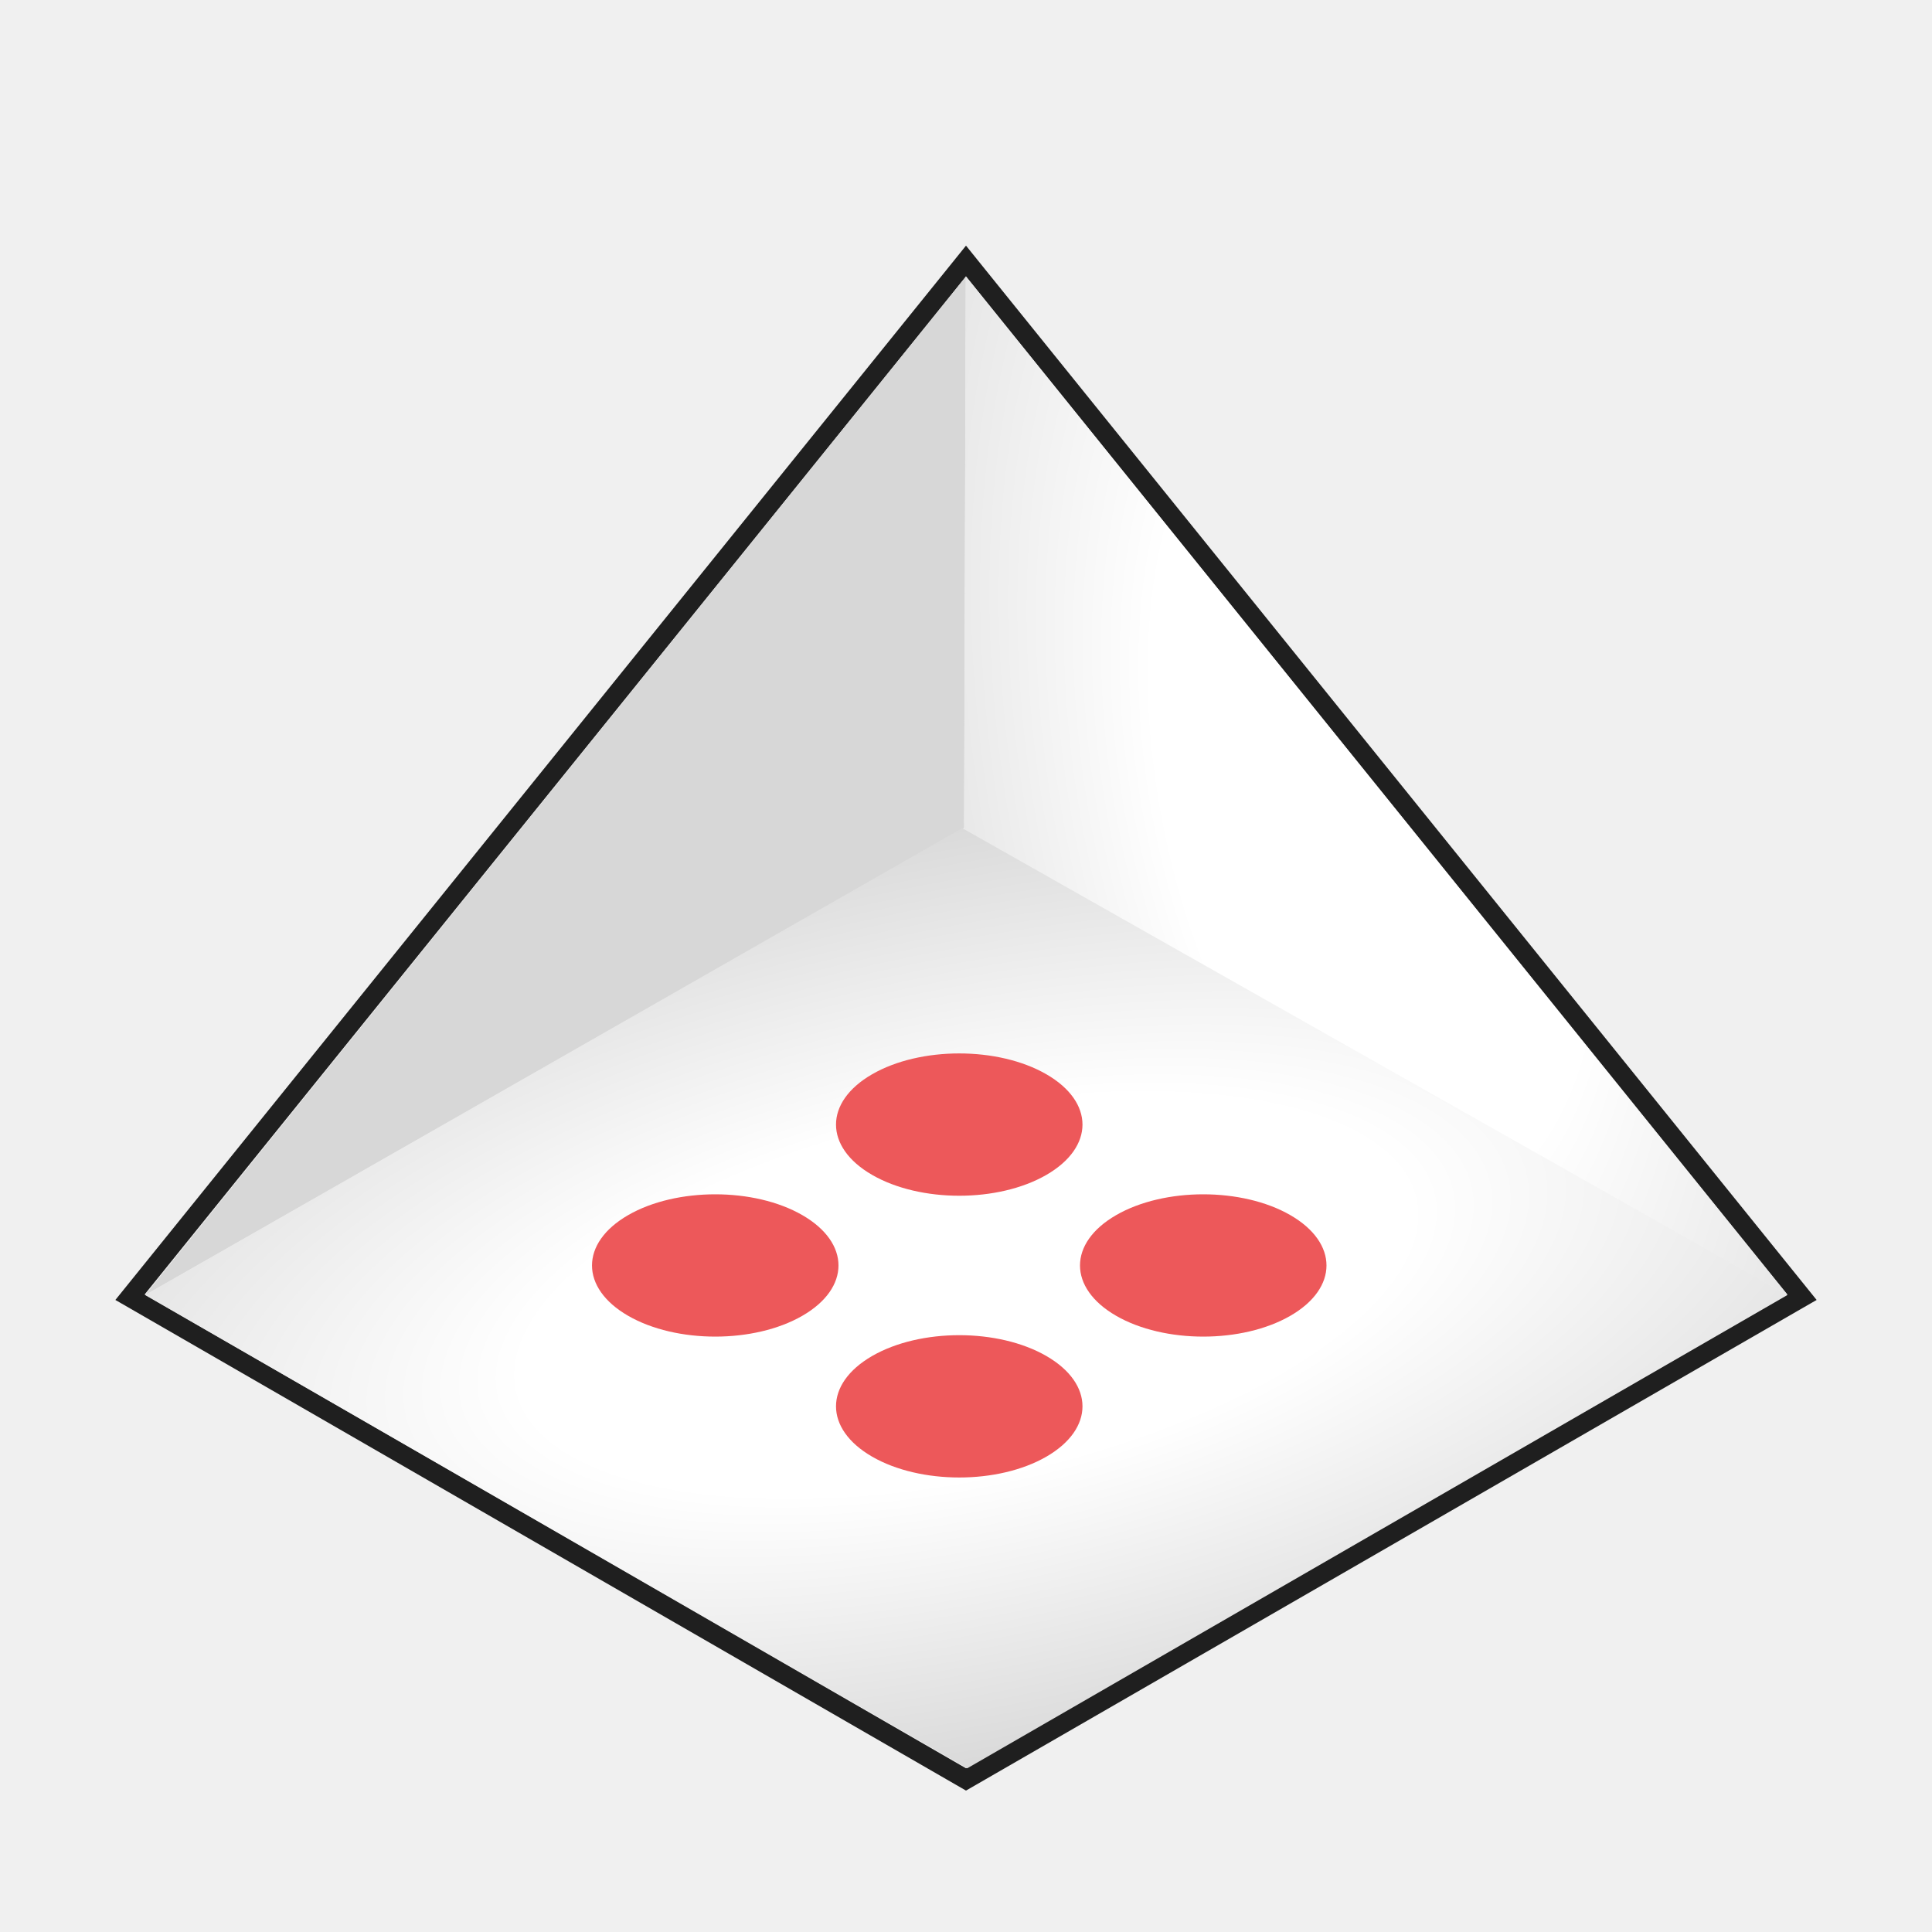
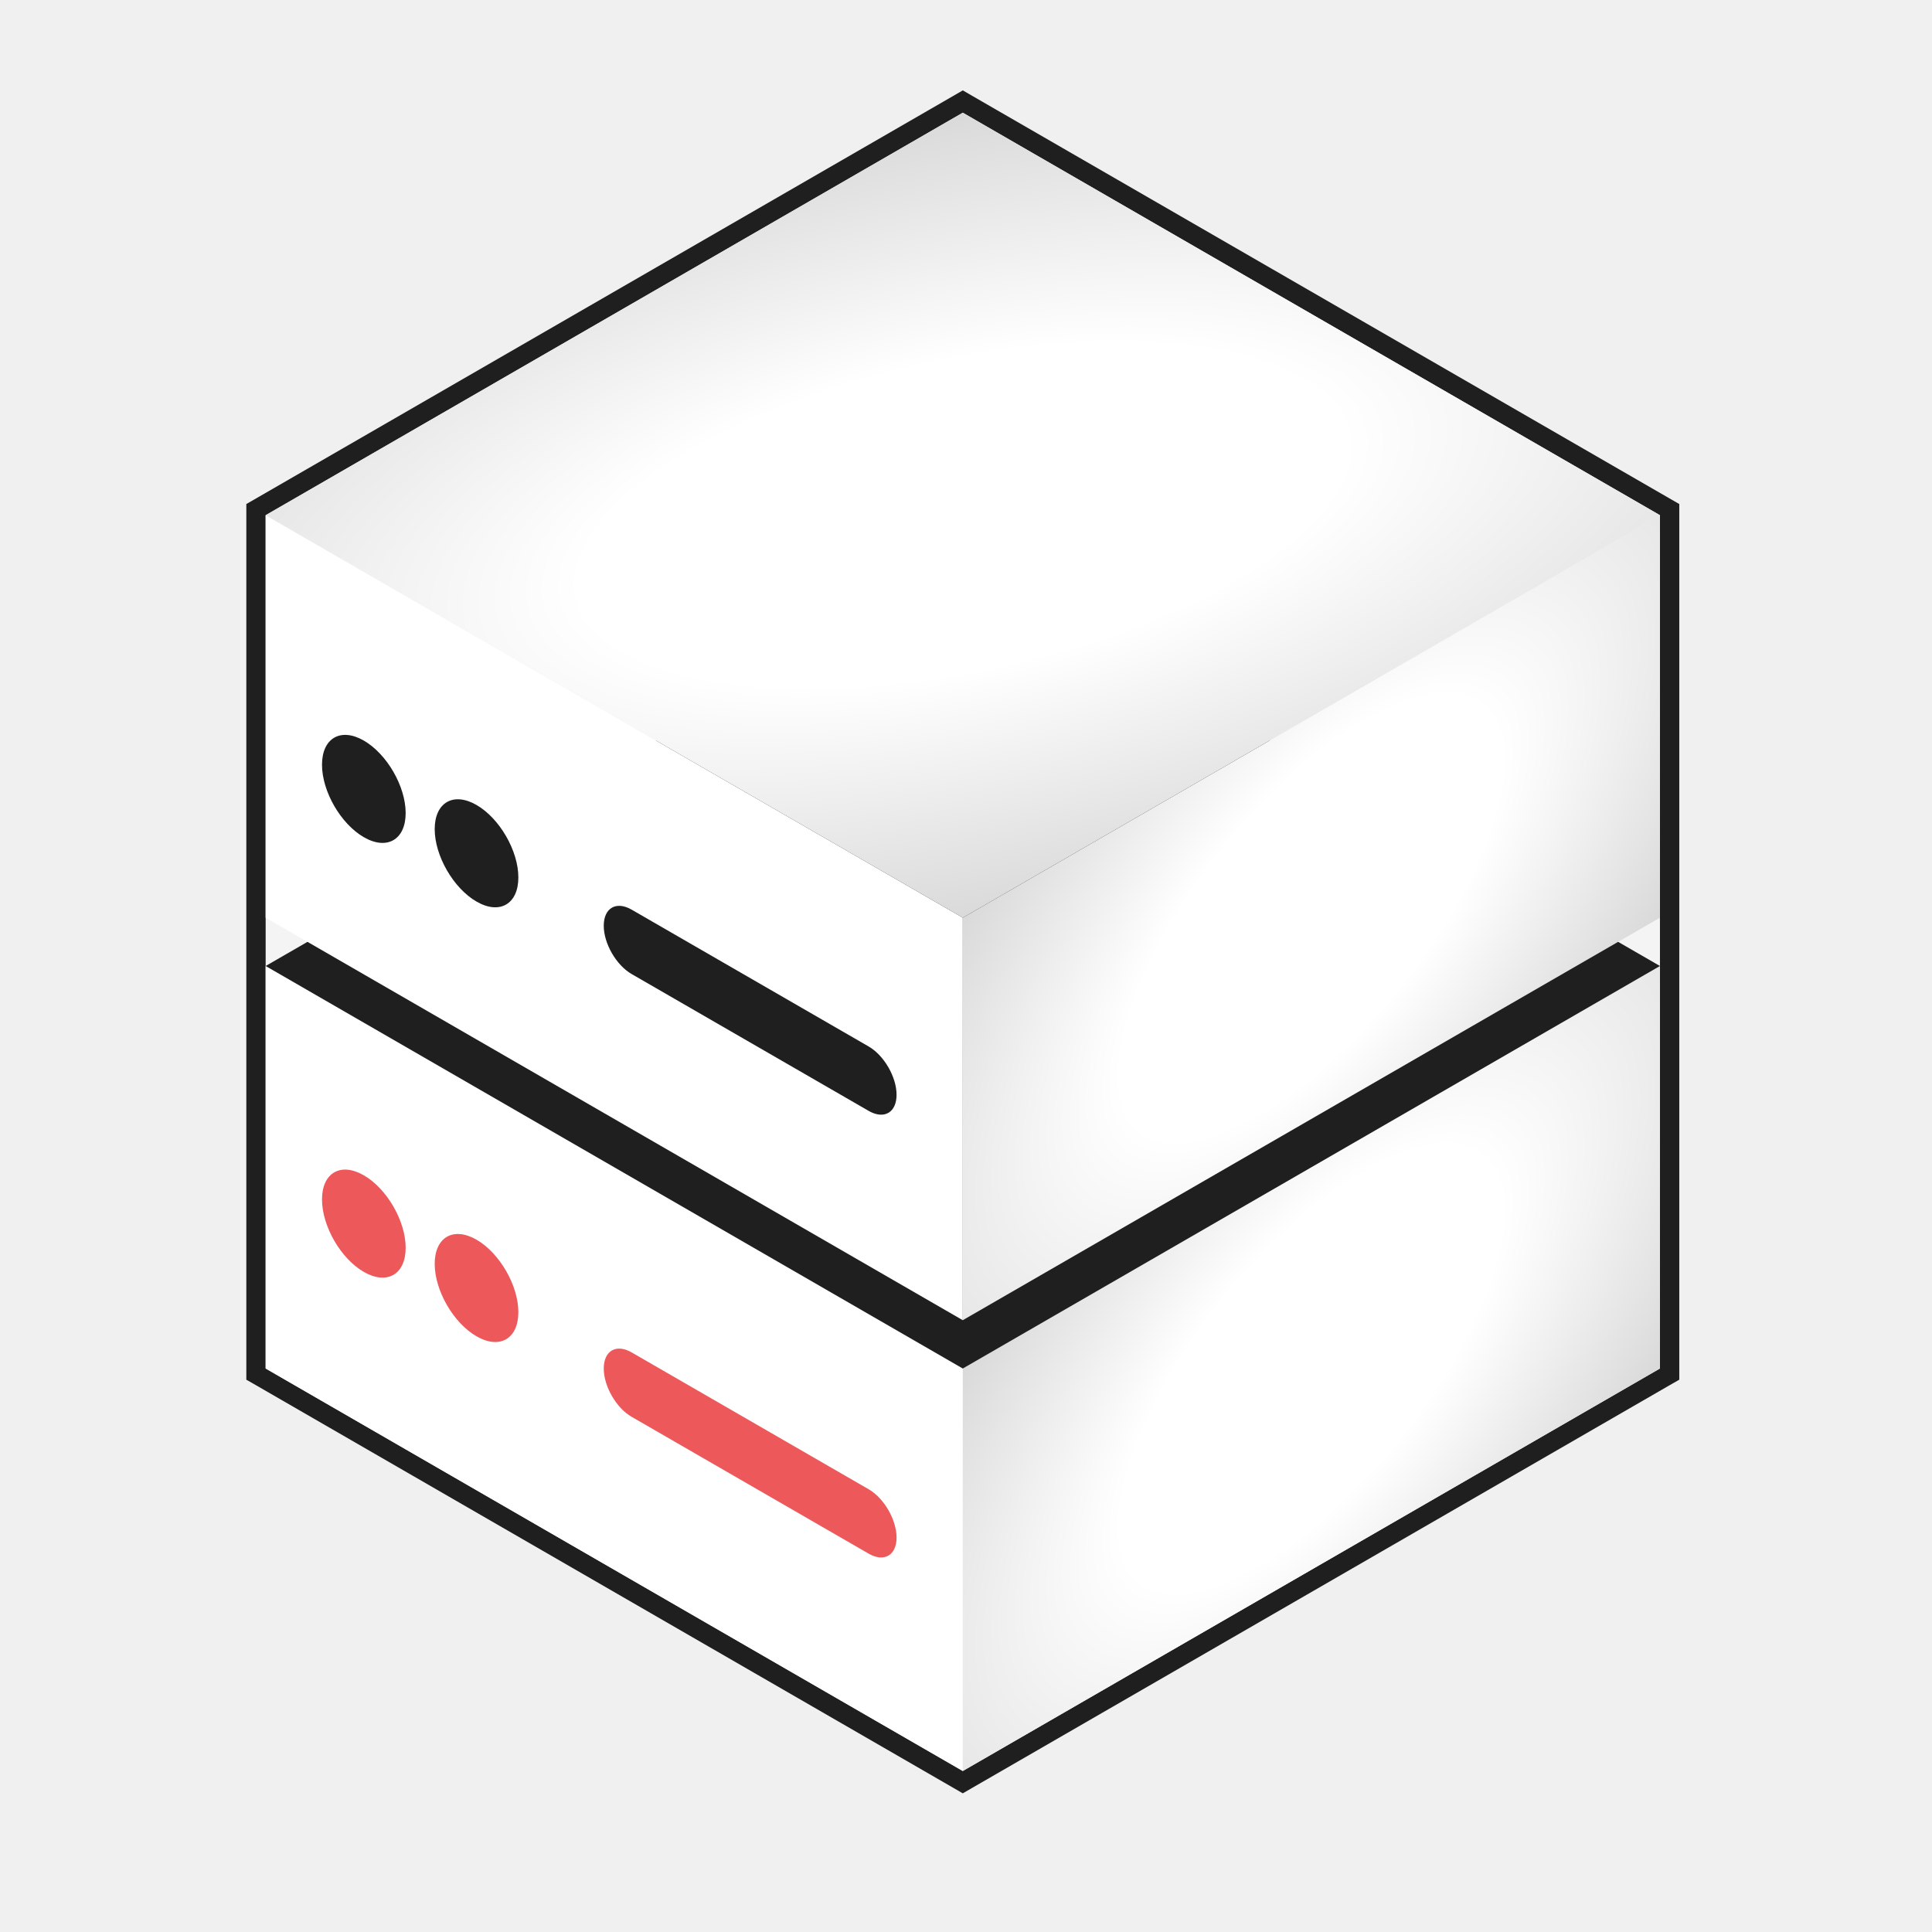
<svg xmlns="http://www.w3.org/2000/svg" width="100" height="100" viewBox="0 0 100 100" fill="none">
-   <path d="M50.389 13.994L92.905 66.689L93.272 67.144L92.765 67.436L50.25 91.959L50 92.103L49.75 91.959L7.234 67.436L6.728 67.144L7.095 66.689L49.611 13.994L50 13.511L50.389 13.994Z" stroke="#1F1F1F" />
-   <path d="M49.988 14.323L49.902 42.852L7.514 67.031L49.988 14.323Z" fill="#D7D7D7" />
-   <path d="M49.988 14.297L49.902 43.125L92.514 67.031L49.988 14.297Z" fill="url(#paint0_radial_813_994)" />
-   <path d="M49.806 42.865L92.514 67.031L50.066 91.526L7.514 67.031L49.806 42.865Z" fill="url(#paint1_radial_813_994)" />
-   <path d="M41.531 62.896C44.023 64.334 44.023 66.666 41.531 68.104C39.04 69.542 35.001 69.542 32.51 68.104C30.019 66.666 30.019 64.334 32.51 62.896C35.001 61.458 39.04 61.458 41.531 62.896Z" fill="#ED585A" />
-   <path d="M54.161 70.187C56.652 71.626 56.652 73.957 54.161 75.396C51.67 76.834 47.631 76.834 45.14 75.396C42.649 73.957 42.649 71.626 45.14 70.187C47.631 68.749 51.67 68.749 54.161 70.187Z" fill="#ED585A" />
-   <path d="M54.161 55.604C56.652 57.042 56.652 59.374 54.161 60.812C51.67 62.251 47.631 62.251 45.14 60.812C42.649 59.374 42.649 57.042 45.14 55.604C47.631 54.166 51.67 54.166 54.161 55.604Z" fill="#ED585A" />
-   <path d="M66.79 62.896C69.282 64.334 69.282 66.666 66.79 68.104C64.299 69.542 60.261 69.542 57.769 68.104C55.278 66.666 55.278 64.334 57.769 62.896C60.261 61.458 64.299 61.458 66.79 62.896Z" fill="#ED585A" />
+   <path d="M86.419 71.123L86.169 71.266L50.084 92.1L49.834 92.245L49.584 92.1L13.5 71.266L13.25 71.123V26.378L13.5 26.234L49.584 5.401L49.834 5.256L50.084 5.401L86.169 26.234L86.419 26.378V71.123Z" fill="#F4F4F4" stroke="#1F1F1F" />
+   <path d="M13.75 50.001L49.834 70.834L49.834 91.667L13.75 70.834L13.75 50.001Z" fill="white" />
+   <path d="M49.834 70.834L85.919 50L85.919 70.834L49.834 91.667L49.834 70.834Z" fill="url(#paint0_radial_646_11423)" />
+   <path d="M49.834 29.167L85.919 50L49.834 70.834L13.75 50L49.834 29.167Z" fill="#1F1F1F" />
+   <path d="M31.25 70.834C31.25 69.914 31.896 69.54 32.693 70L44.962 77.084C45.759 77.544 46.406 78.663 46.406 79.584C46.406 80.504 45.759 80.877 44.962 80.417L32.693 73.334C31.896 72.874 31.25 71.754 31.25 70.834ZM22.5 65.417C22.5 64.037 23.469 63.477 24.665 64.167C25.86 64.857 26.83 66.536 26.83 67.917C26.83 69.298 25.86 69.857 24.665 69.167C23.469 68.477 22.5 66.798 22.5 65.417ZM16.667 62.084C16.667 60.703 17.636 60.144 18.832 60.834C20.027 61.524 20.997 63.203 20.997 64.584C20.997 65.965 20.027 66.524 18.832 65.834C17.636 65.144 16.667 63.465 16.667 62.084Z" fill="#ED585A" />
+   <path d="M13.75 26.667L49.834 47.5L49.834 68.334L13.75 47.5L13.75 26.667Z" fill="white" />
+   <path d="M49.834 47.5L85.919 26.667L85.919 47.5L49.834 68.333L49.834 47.5Z" fill="url(#paint1_radial_646_11423)" />
+   <path d="M49.834 5.833L85.919 26.667L49.834 47.5L13.75 26.667L49.834 5.833Z" fill="url(#paint2_radial_646_11423)" />
+   <path fill-rule="evenodd" clip-rule="evenodd" d="M31.25 47.916C31.25 46.996 31.896 46.623 32.693 47.083L44.962 54.166C45.759 54.627 46.406 55.746 46.406 56.666C46.406 57.587 45.759 57.959 44.962 57.499L32.693 50.416C31.896 49.956 31.25 48.837 31.25 47.916ZM22.5 42.916C22.5 41.536 23.469 40.976 24.665 41.666C25.86 42.357 26.83 44.036 26.83 45.416C26.83 46.797 25.86 47.357 24.665 46.666C23.469 45.976 22.5 44.297 22.5 42.916ZM16.667 39.583C16.667 38.203 17.636 37.643 18.832 38.333C20.027 39.024 20.997 40.703 20.997 42.083C20.997 43.464 20.027 44.024 18.832 43.333C17.636 42.643 16.667 40.964 16.667 39.583Z" fill="#1F1F1F" />
  <defs>
-     <radialGradient id="paint0_radial_813_994" cx="0" cy="0" r="1" gradientTransform="matrix(-3.36918e-07 -55.0935 -30.872 -15.3798 71.2079 40.6641)" gradientUnits="userSpaceOnUse">
+     <radialGradient id="paint0_radial_646_11423" cx="0" cy="0" r="1" gradientTransform="matrix(-1.94199e-07 -21.7654 26.1425 -21.1694 67.8767 70.8335)" gradientUnits="userSpaceOnUse">
      <stop offset="0.375" stop-color="white" />
      <stop offset="1" stop-color="#D7D7D7" />
    </radialGradient>
-     <radialGradient id="paint1_radial_813_994" cx="0" cy="0" r="1" gradientTransform="matrix(44.4013 -25.6351 43.1855 10.6207 50.0142 67.0313)" gradientUnits="userSpaceOnUse">
+     <radialGradient id="paint1_radial_646_11423" cx="0" cy="0" r="1" gradientTransform="matrix(-1.94199e-07 -21.7654 26.1425 -21.1694 67.8767 47.5)" gradientUnits="userSpaceOnUse">
+       <stop offset="0.375" stop-color="white" />
+       <stop offset="1" stop-color="#D7D7D7" />
+     </radialGradient>
+     <radialGradient id="paint2_radial_646_11423" cx="0" cy="0" r="1" gradientTransform="matrix(37.6987 -21.7654 36.6664 9.01744 49.8345 26.6668)" gradientUnits="userSpaceOnUse">
      <stop offset="0.375" stop-color="white" />
      <stop offset="1" stop-color="#D7D7D7" />
    </radialGradient>
  </defs>
</svg>
